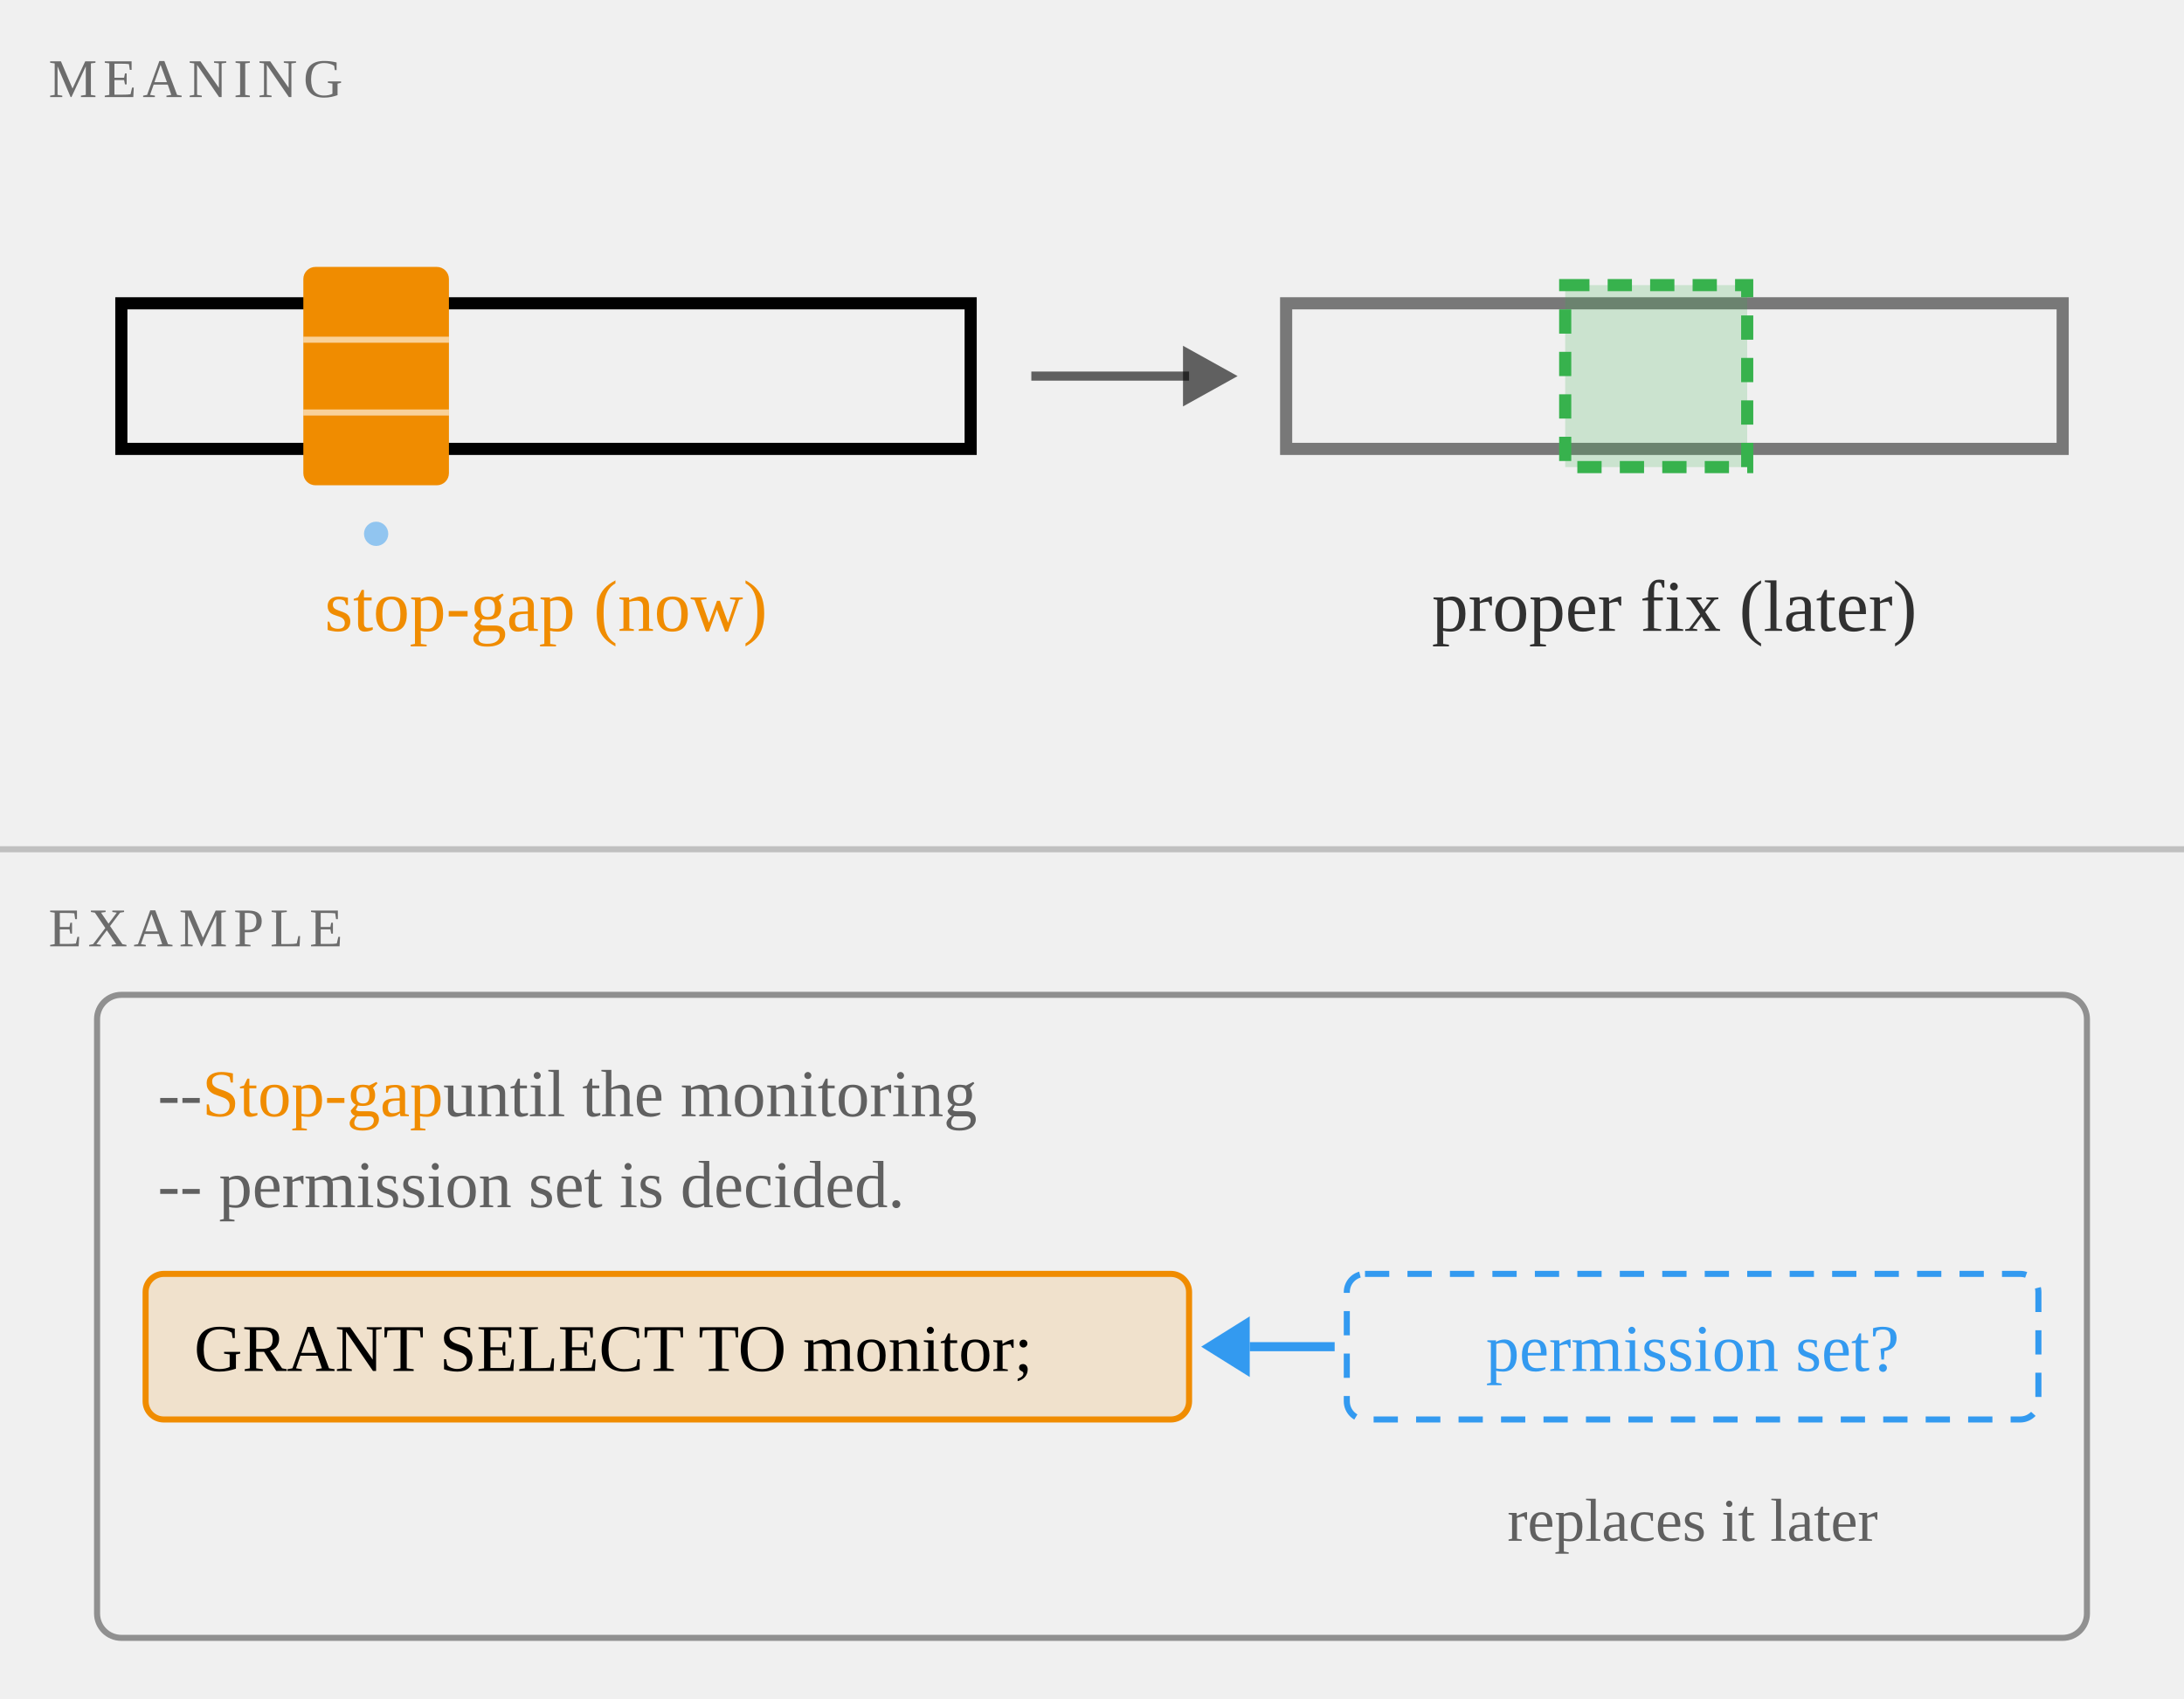
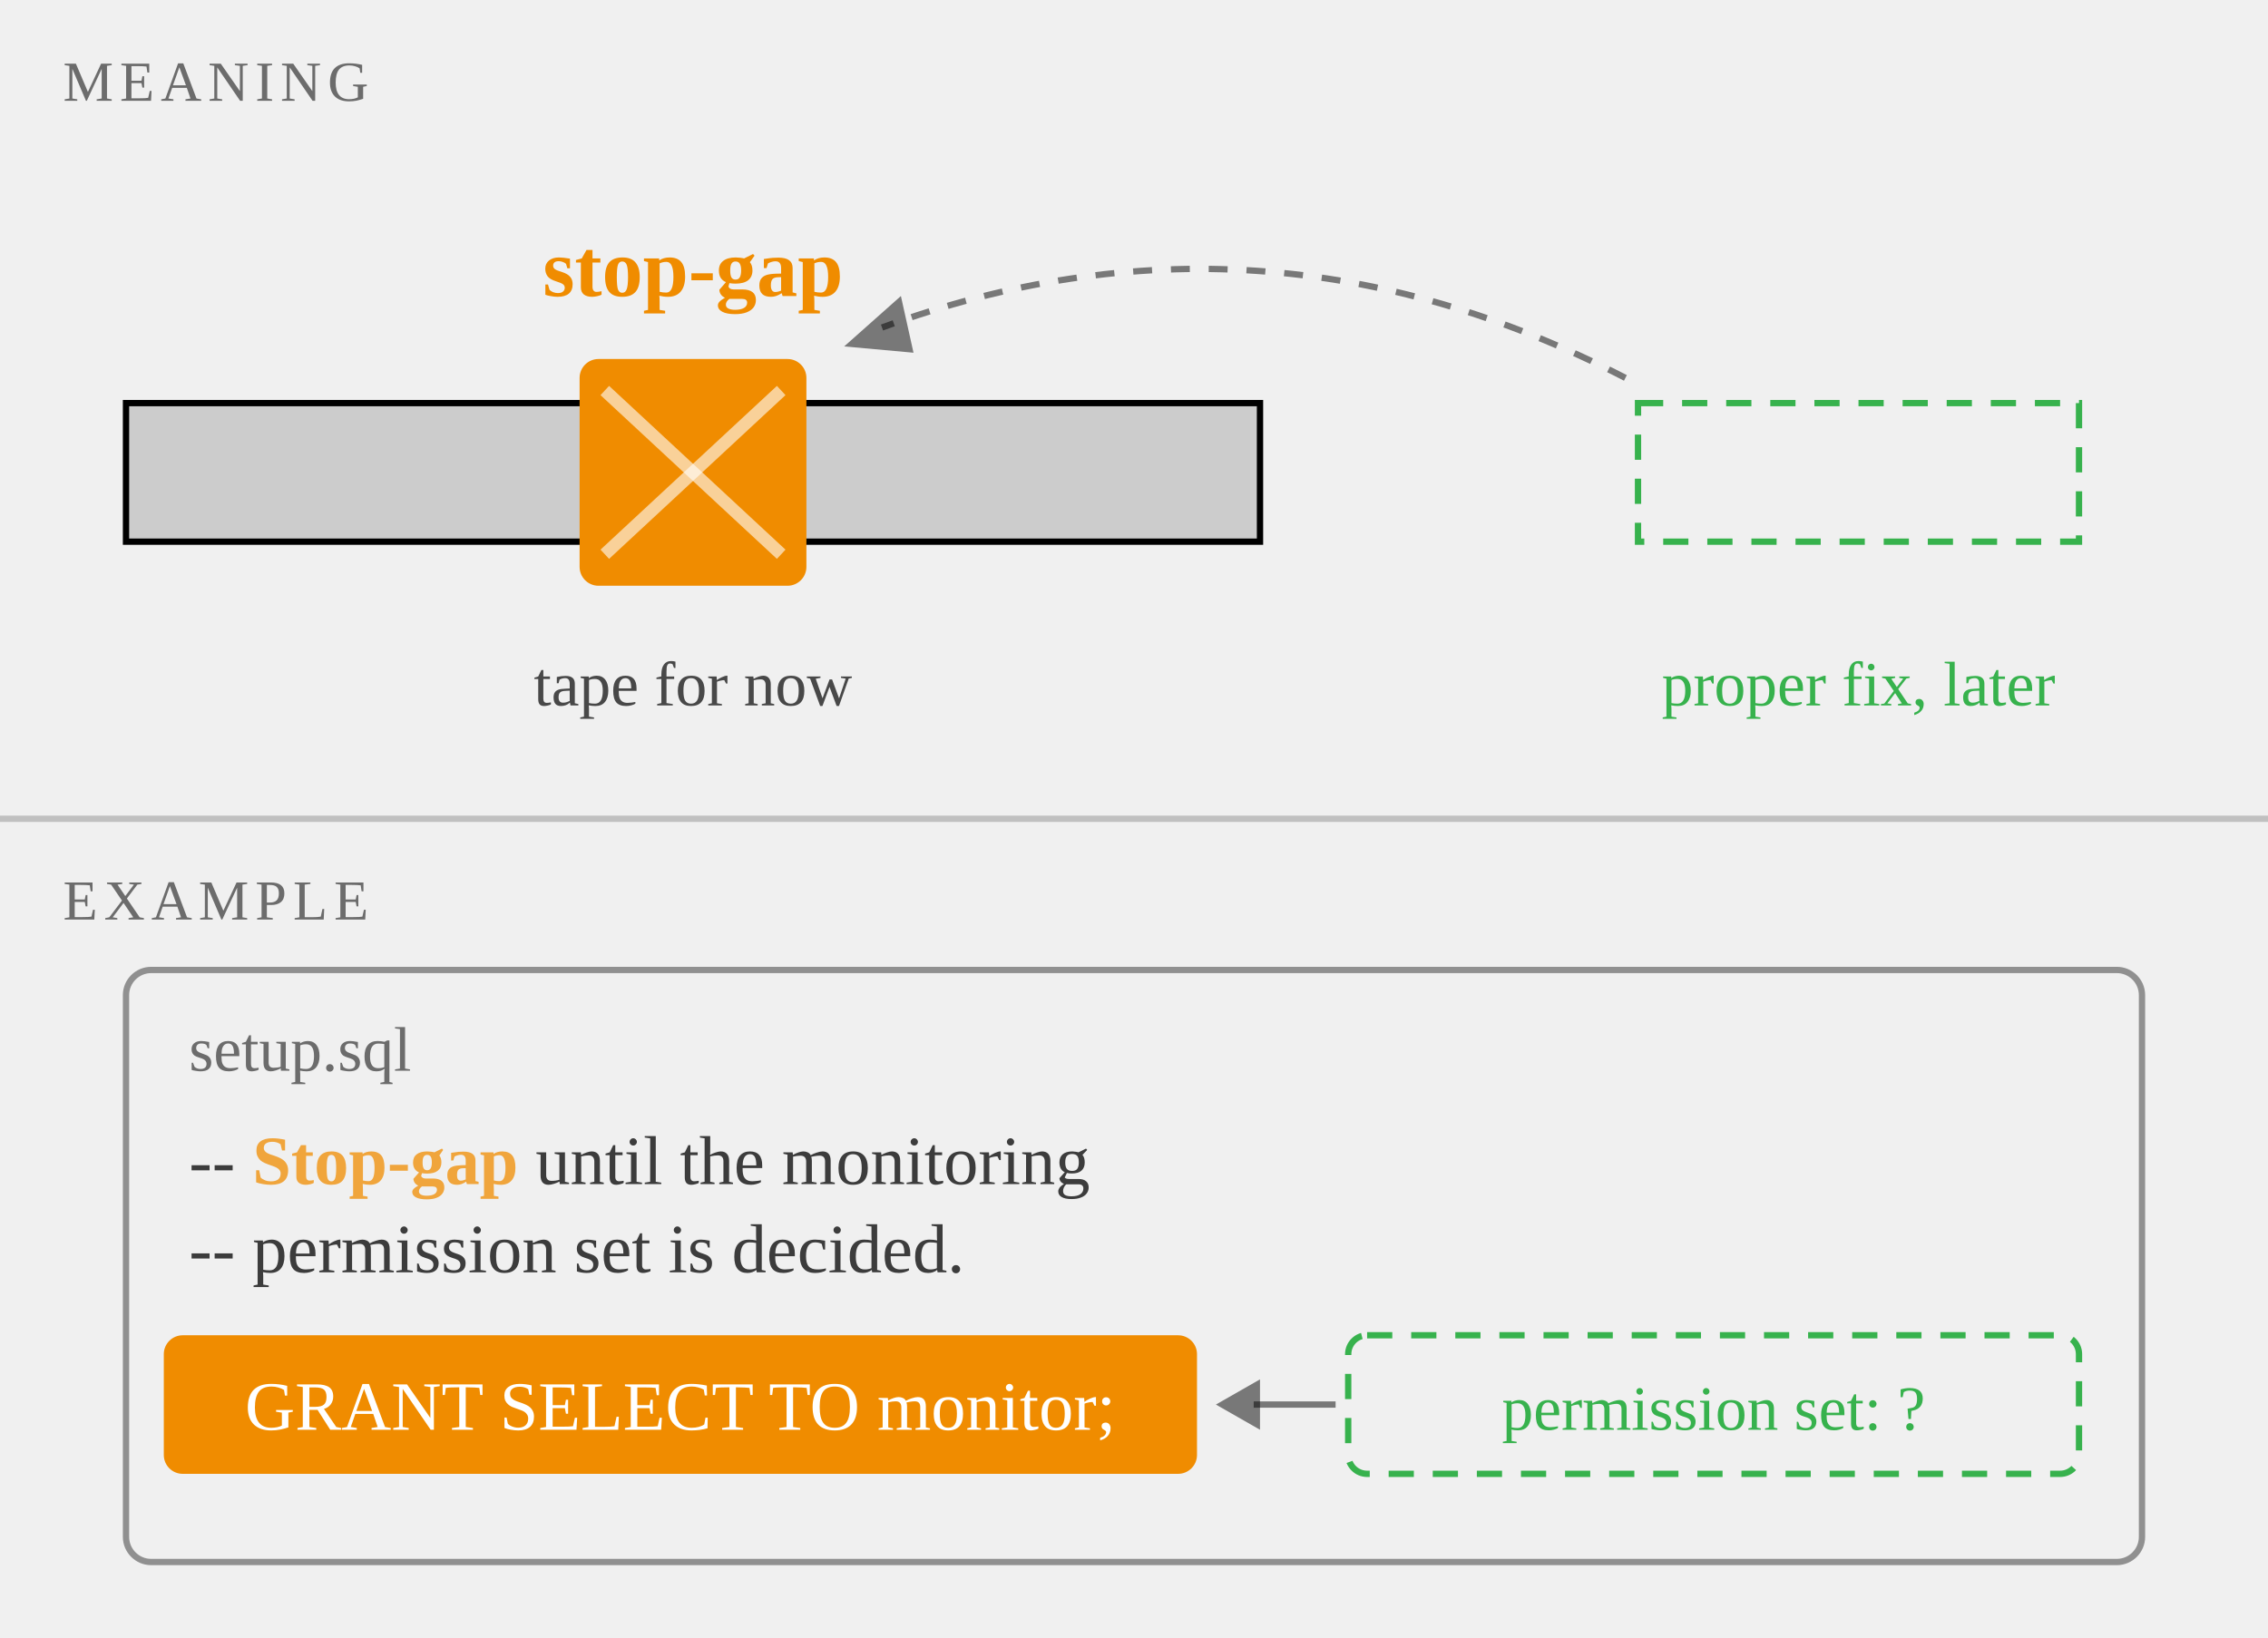
- <svg xmlns="http://www.w3.org/2000/svg" viewBox="0 0 360 280" width="100%" style="max-width:340px" font-family="inherit">
-   <text x="8" y="16" font-size="9" letter-spacing="1" fill="currentColor" fill-opacity=".55">MEANING</text>
-   <rect x="20" y="50" width="140" height="24" fill="none" stroke="currentColor" stroke-width="2" />
-   <path d="M58 50 L64 62 L58 74" fill="none" stroke="currentColor" stroke-opacity=".4" />
-   <rect x="50" y="44" width="24" height="36" fill="#f08c00" rx="2" />
-   <line x1="50" y1="56" x2="74" y2="56" stroke="#fff" stroke-opacity=".6" />
-   <line x1="50" y1="68" x2="74" y2="68" stroke="#fff" stroke-opacity=".6" />
-   <circle cx="62" cy="88" r="2" fill="#339af0" fill-opacity=".5" />
-   <text x="90" y="104" font-size="12" text-anchor="middle" fill="#f08c00">stop-gap (now)</text>
-   <line x1="170" y1="62" x2="196" y2="62" stroke="currentColor" stroke-opacity=".6" stroke-width="1.5" />
-   <polygon points="204,62 195,57 195,67" fill="currentColor" fill-opacity=".6" />
-   <rect x="212" y="50" width="128" height="24" fill="none" stroke="currentColor" stroke-width="2" stroke-opacity=".5" />
-   <rect x="258" y="47" width="30" height="30" fill="#37b24d" fill-opacity=".2" stroke="#37b24d" stroke-width="2" stroke-dasharray="4 3" />
-   <text x="276" y="104" font-size="12" text-anchor="middle" fill="currentColor" fill-opacity=".8">proper fix (later)</text>
-   <line x1="0" y1="140" x2="360" y2="140" stroke="currentColor" stroke-opacity=".2" />
-   <text x="8" y="156" font-size="9" letter-spacing="1" fill="currentColor" fill-opacity=".55">EXAMPLE</text>
-   <rect x="16" y="164" width="328" height="106" rx="4" fill="none" stroke="currentColor" stroke-opacity=".4" />
-   <text x="26" y="184" font-size="11" fill="currentColor" fill-opacity=".6">--<tspan fill="#f08c00" fill-opacity="1">Stop-gap</tspan>until the monitoring</text>
-   <text x="26" y="199" font-size="11" fill="currentColor" fill-opacity=".6">-- permission set is decided.</text>
-   <rect x="24" y="210" width="172" height="24" rx="3" fill="#f08c00" fill-opacity=".15" stroke="#f08c00" />
-   <text x="32" y="226" font-size="11" fill="currentColor">GRANT SELECT TO monitor;</text>
-   <rect x="222" y="210" width="114" height="24" rx="3" fill="none" stroke="#339af0" stroke-dasharray="4 3" />
-   <text x="279" y="226" font-size="11" text-anchor="middle" fill="#339af0">permission set?</text>
-   <line x1="220" y1="222" x2="206" y2="222" stroke="#339af0" stroke-width="1.5" />
-   <polygon points="198,222 206,217 206,227" fill="#339af0" />
-   <text x="279" y="254" font-size="10" text-anchor="middle" fill="currentColor" fill-opacity=".6">replaces it later</text>
+ <svg xmlns="http://www.w3.org/2000/svg" viewBox="0 0 360 260" width="100%" style="max-width:340px" font-family="inherit">
+   <text x="10" y="16" font-size="9" letter-spacing="1" fill="currentColor" fill-opacity=".55">MEANING</text>
+   <rect x="20" y="64" width="80" height="22" fill="currentColor" fill-opacity=".15" stroke="currentColor" />
+   <rect x="120" y="64" width="80" height="22" fill="currentColor" fill-opacity=".15" stroke="currentColor" />
+   <rect x="92" y="57" width="36" height="36" rx="3" fill="#f08c00" />
+   <line x1="96" y1="62" x2="124" y2="88" stroke="#fff" stroke-opacity=".6" stroke-width="2" />
+   <line x1="124" y1="62" x2="96" y2="88" stroke="#fff" stroke-opacity=".6" stroke-width="2" />
+   <text x="110" y="47" font-size="13" text-anchor="middle" fill="#f08c00" font-weight="bold">stop-gap</text>
+   <text x="110" y="112" font-size="10" text-anchor="middle" fill="currentColor" fill-opacity=".7">tape for now</text>
+   <rect x="260" y="64" width="70" height="22" fill="none" stroke="#37b24d" stroke-dasharray="4 3" />
+   <text x="295" y="112" font-size="10" text-anchor="middle" fill="#37b24d">proper fix, later</text>
+   <path d="M258 60 Q200 30 140 52" fill="none" stroke="currentColor" stroke-opacity=".5" stroke-dasharray="3 3" />
+   <polygon points="134,55 143,47 145,56" fill="currentColor" fill-opacity=".5" />
+   <line x1="0" y1="130" x2="360" y2="130" stroke="currentColor" stroke-opacity=".2" />
+   <text x="10" y="146" font-size="9" letter-spacing="1" fill="currentColor" fill-opacity=".55">EXAMPLE</text>
+   <rect x="20" y="154" width="320" height="94" rx="4" fill="none" stroke="currentColor" stroke-opacity=".4" />
+   <text x="30" y="170" font-size="10" fill="currentColor" fill-opacity=".55">setup.sql</text>
+   <text x="30" y="188" font-size="11" fill="currentColor" fill-opacity=".75">-- <tspan fill="#f08c00" font-weight="bold">Stop-gap</tspan> until the monitoring</text>
+   <text x="30" y="202" font-size="11" fill="currentColor" fill-opacity=".75">-- permission set is decided.</text>
+   <rect x="26" y="212" width="164" height="22" rx="3" fill="#f08c00" />
+   <text x="108" y="227" font-size="11" text-anchor="middle" fill="#fff">GRANT SELECT TO monitor;</text>
+   <rect x="214" y="212" width="116" height="22" rx="3" fill="none" stroke="#37b24d" stroke-dasharray="4 3" />
+   <text x="272" y="227" font-size="10" text-anchor="middle" fill="#37b24d">permission set: ?</text>
+   <line x1="212" y1="223" x2="199" y2="223" stroke="currentColor" stroke-opacity=".5" />
+   <polygon points="193,223 200,219 200,227" fill="currentColor" fill-opacity=".5" />
</svg>
